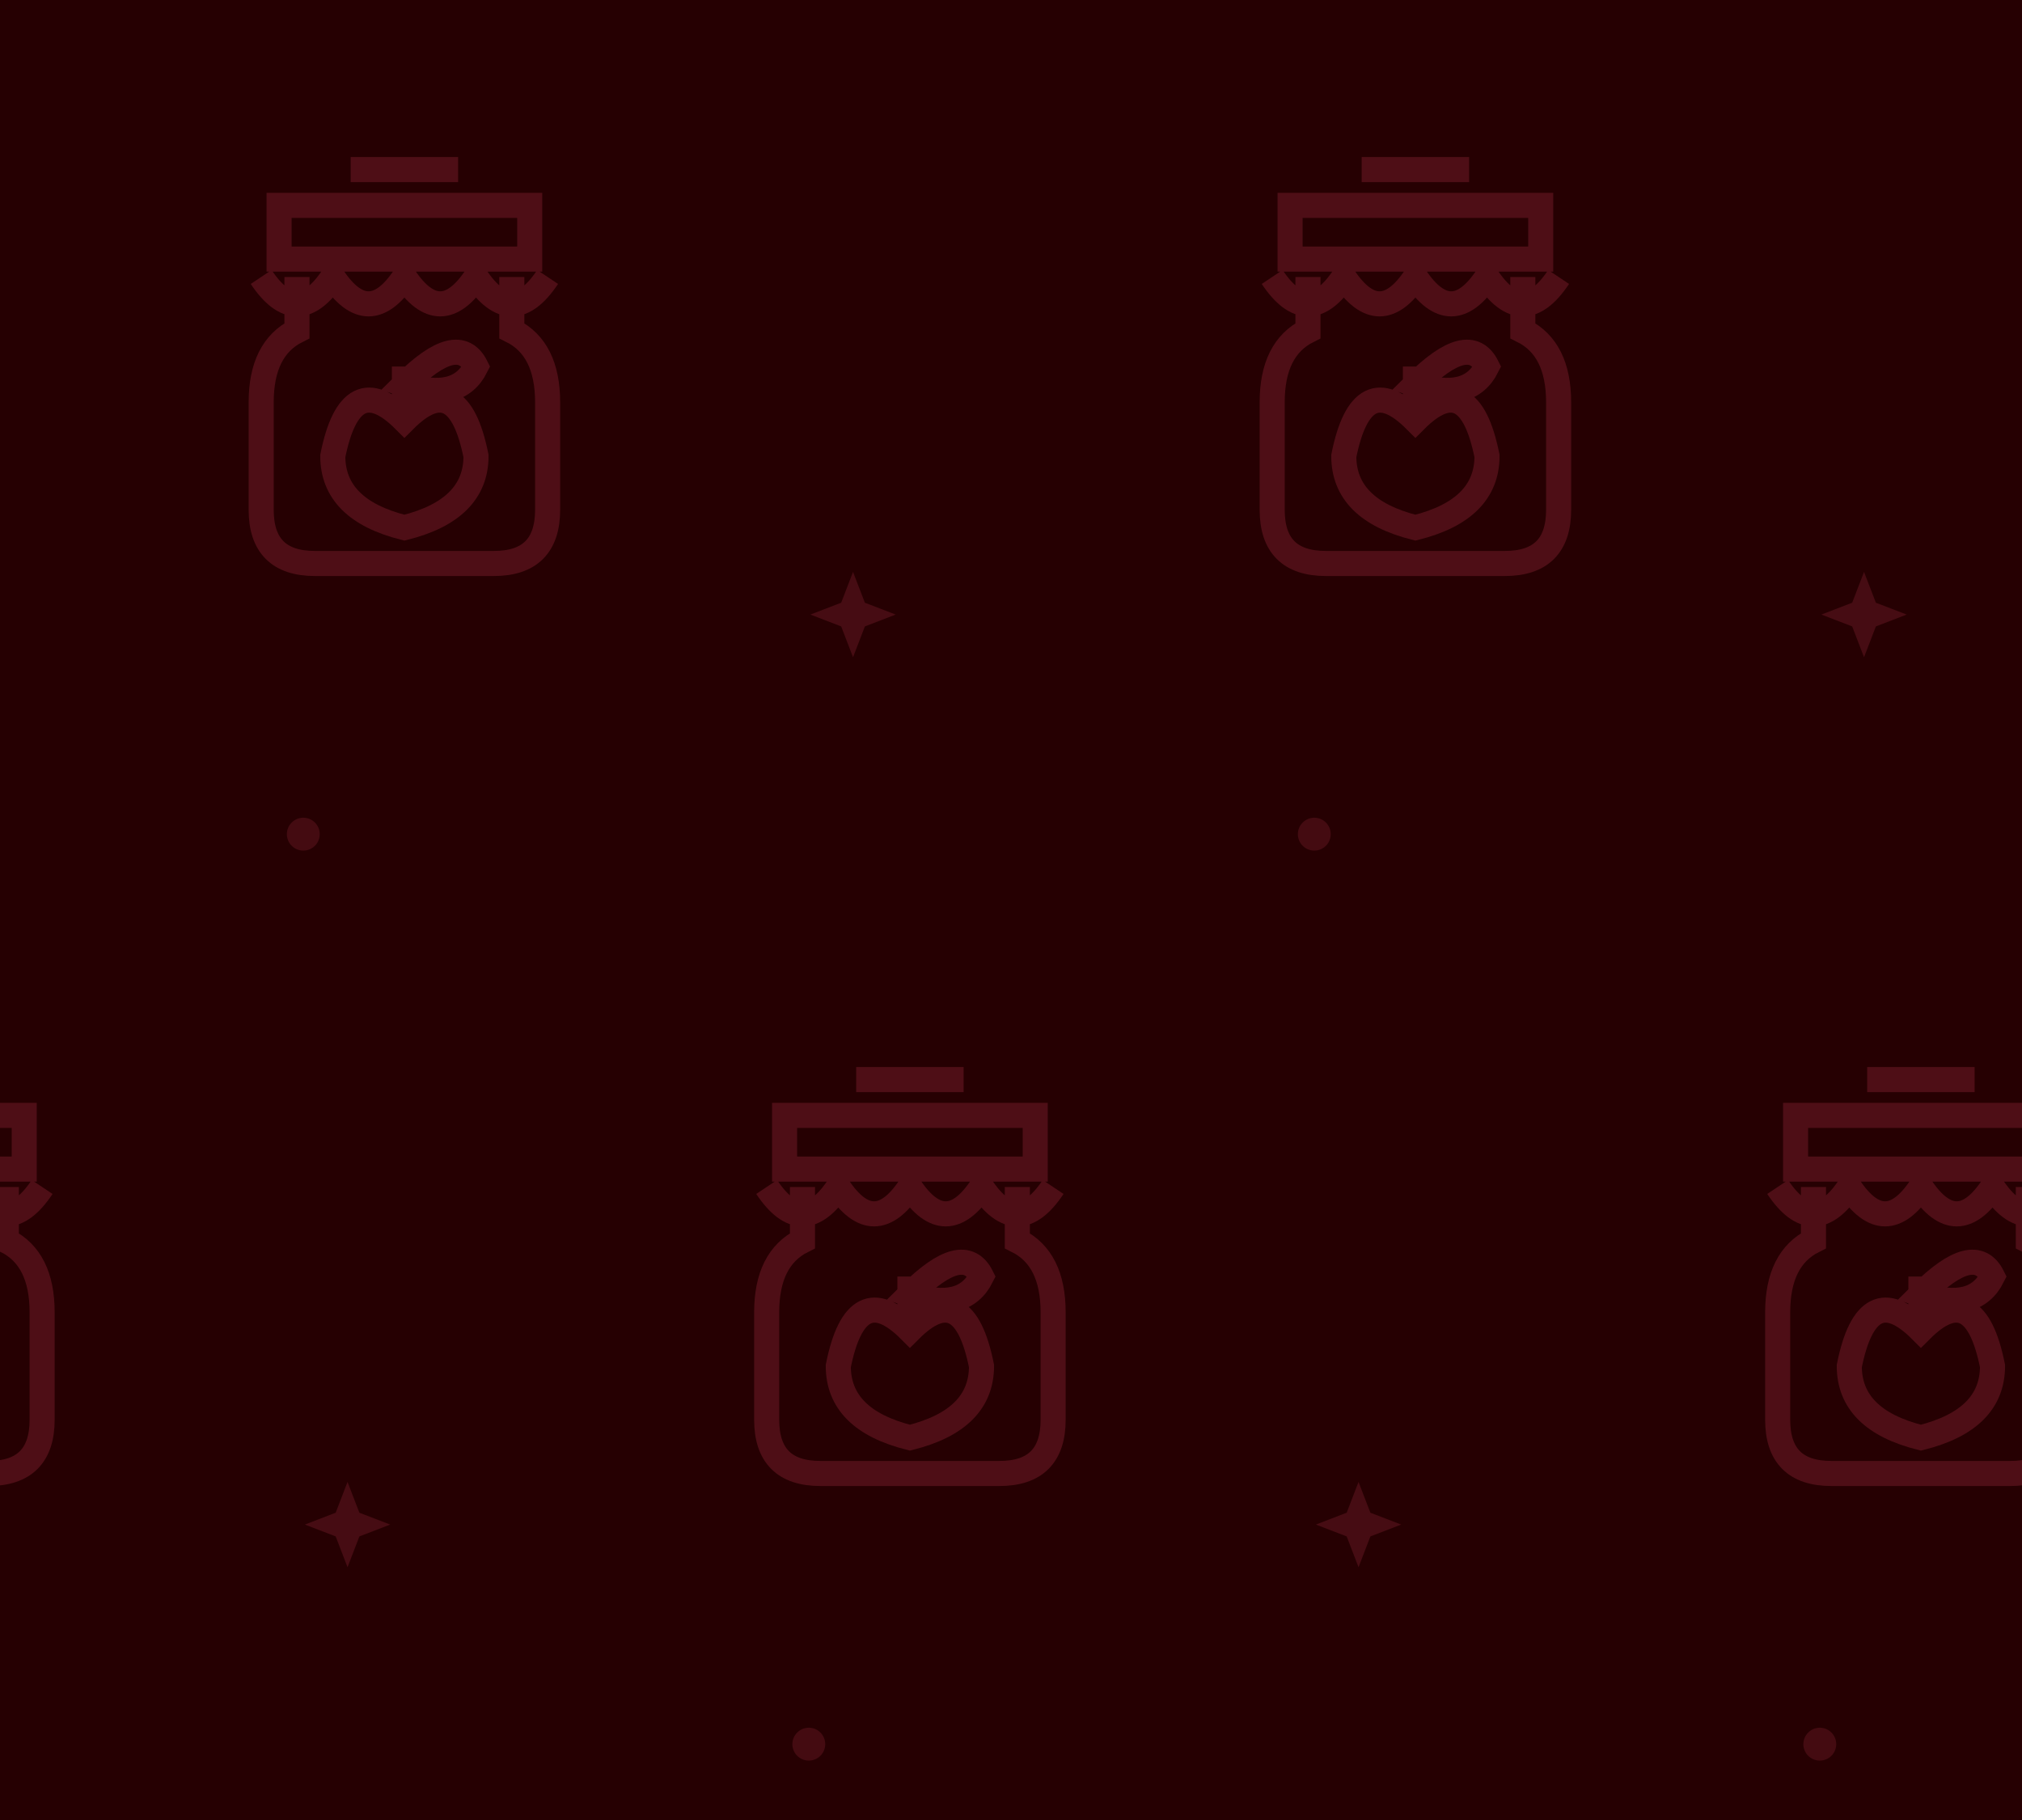
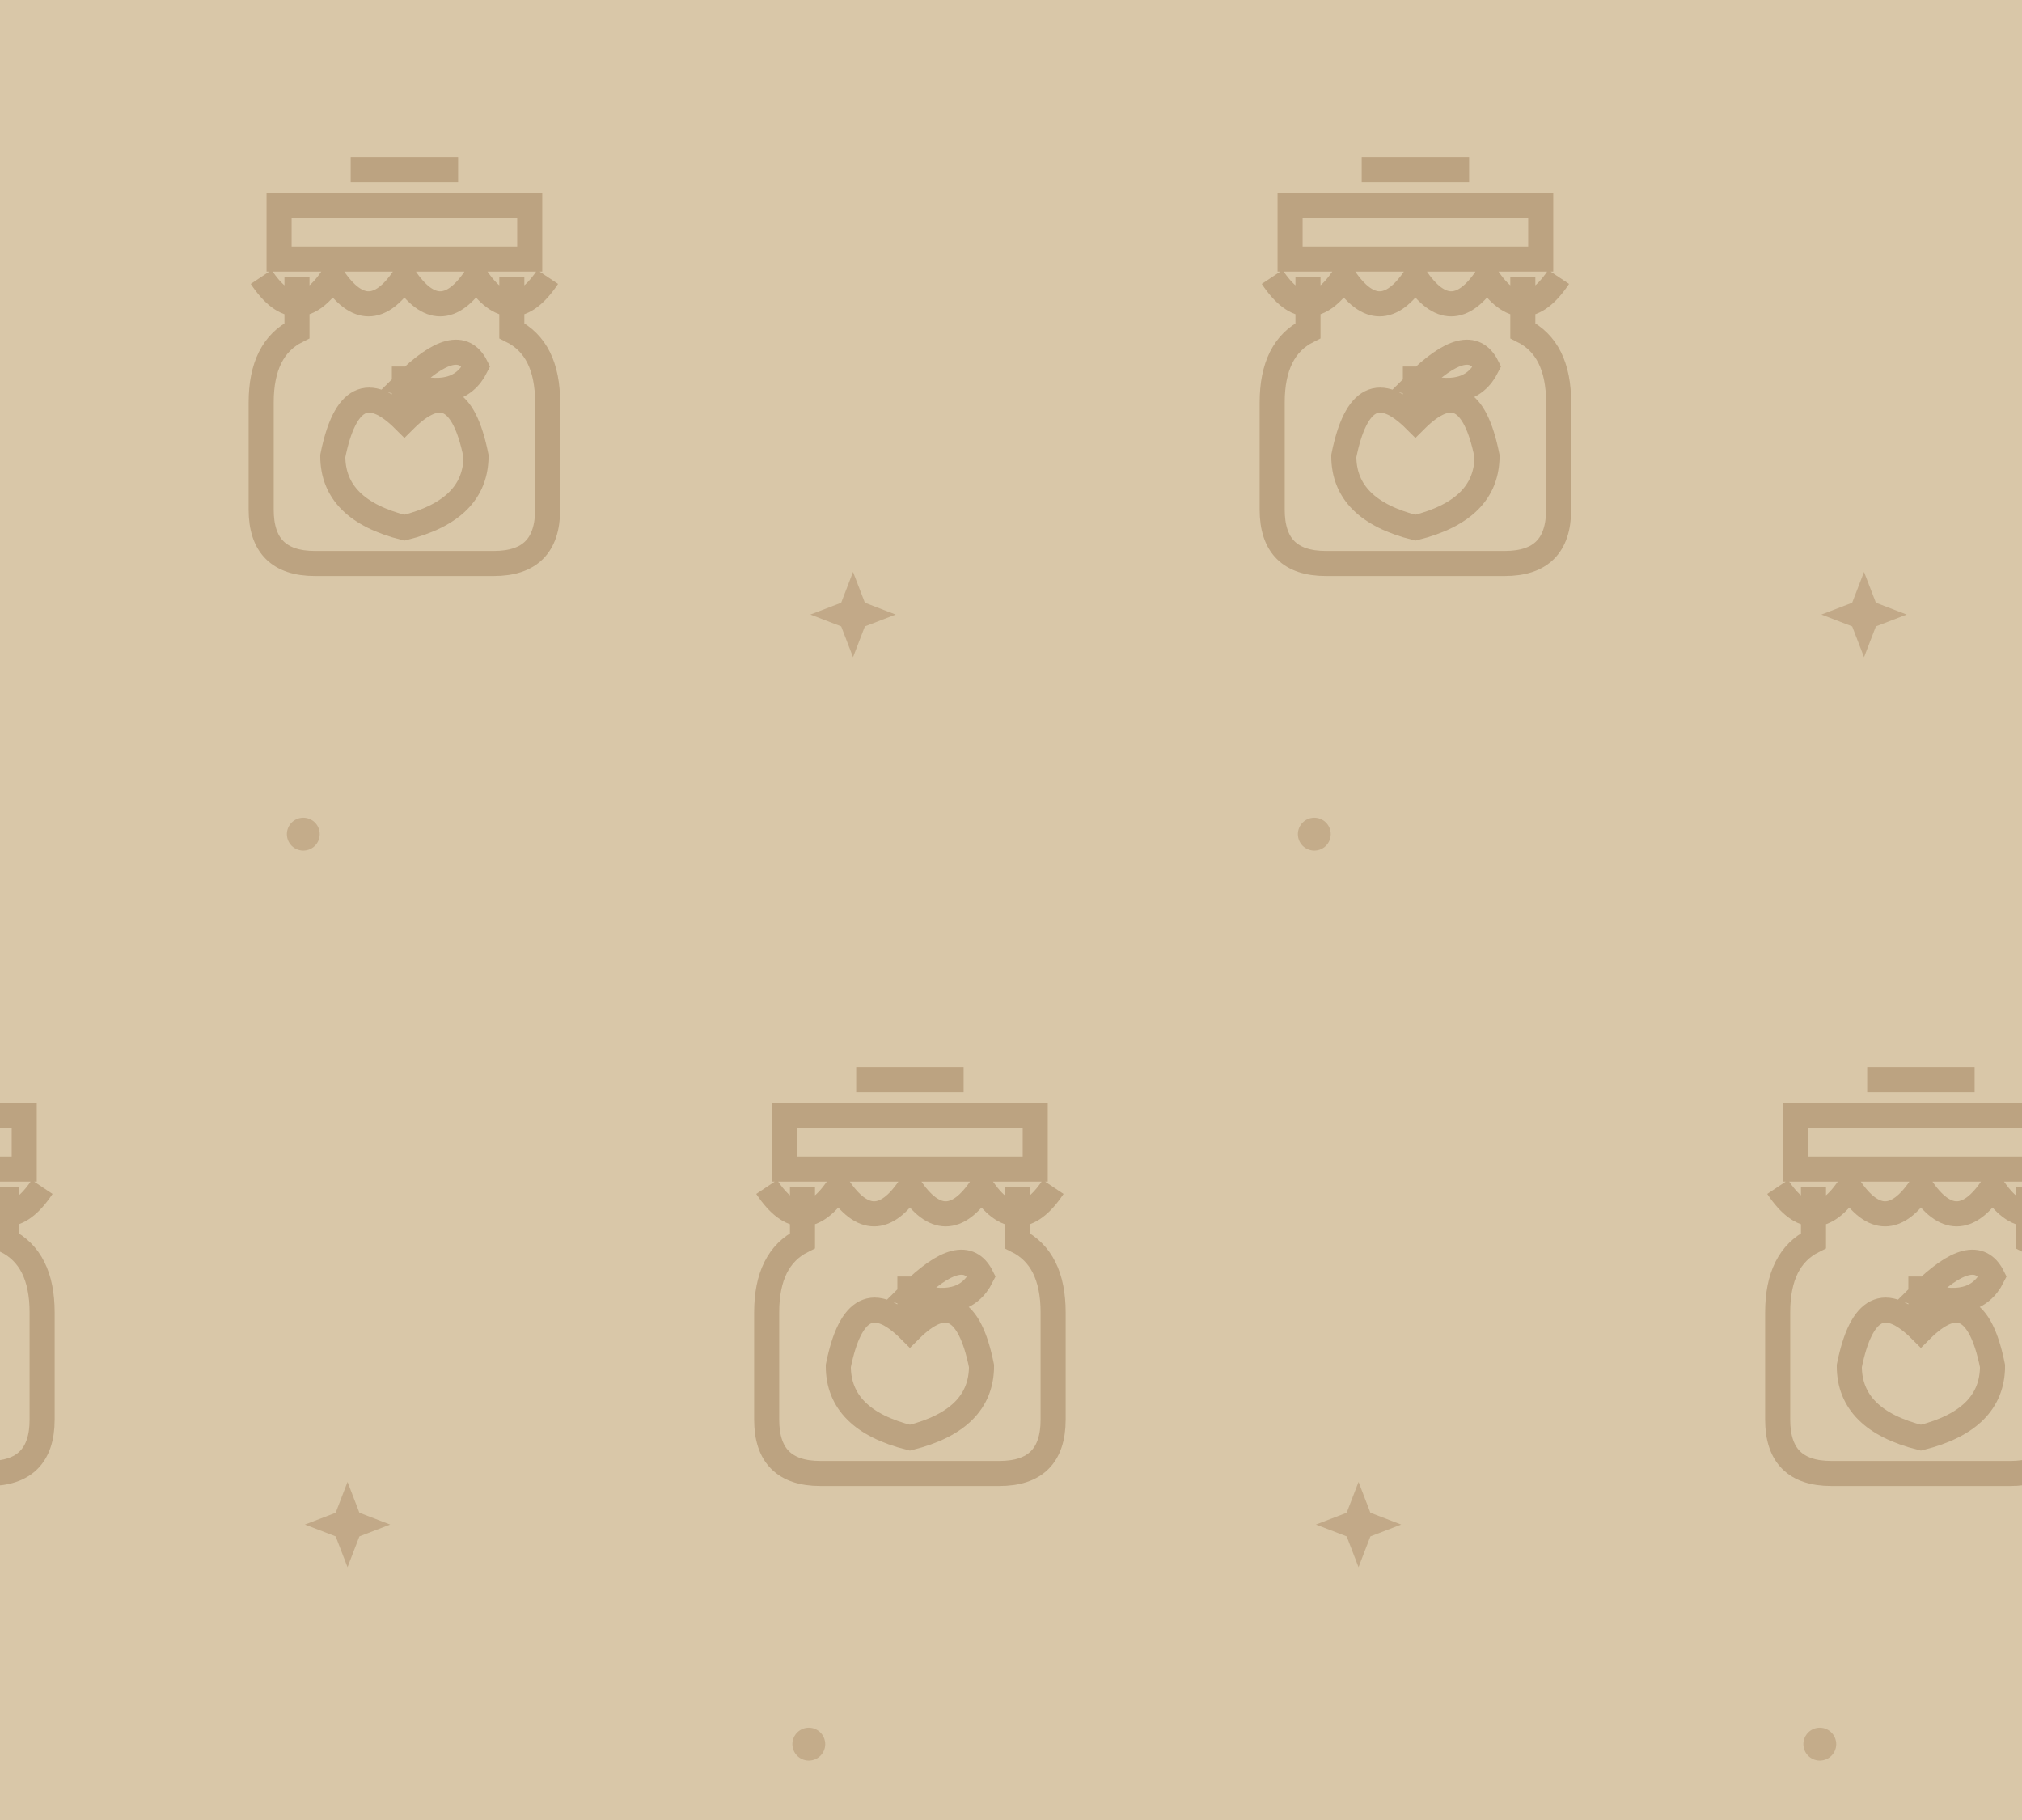
<svg xmlns="http://www.w3.org/2000/svg" width="160" height="144" viewBox="0 0 160 144">
-   <rect width="160" height="144" fill="#260002" />
+   <rect width="160" height="144" fill="#d9c7a8" />
  <defs>
    <symbol id="jar" viewBox="0 0 24 26">
      <g fill="none" stroke="currentColor" stroke-width="1.4">
        <path d="M5 4h14v3H5ZM6 8v3q-2 1-2 4v6q0 3 3 3h10q3 0 3-3v-6q0-3-2-4V8M4 8q2 3 4 0 2 3 4 0 2 3 4 0 2 3 4 0" />
        <path d="M9 2h6M8 18q1-5 4-2 3-3 4 2 0 3-4 4-4-1-4-4ZM12 16v-3m0 1q3-3 4-1-1 2-4 1Z" />
      </g>
    </symbol>
    <symbol id="spark" viewBox="0 0 24 26">
      <path d="m12 3 2.5 6.5L21 12l-6.5 2.5L12 21l-2.5-6.5L3 12l6.5-2.5Z" fill="currentColor" />
    </symbol>
  </defs>
-   <use href="#jar" x="-25" y="-63" width="34" height="40" color="#58121b" opacity=".8" />
-   <use href="#spark" x="23" y="-28" width="9" height="10" color="#58121b" opacity=".65" />
-   <circle cx="-16" cy="-6" r="1.3" fill="#58121b" opacity=".6" />
-   <use href="#jar" x="55" y="-63" width="34" height="40" color="#58121b" opacity=".8" />
-   <use href="#spark" x="103" y="-28" width="9" height="10" color="#58121b" opacity=".65" />
-   <circle cx="64" cy="-6" r="1.3" fill="#58121b" opacity=".6" />
-   <use href="#jar" x="135" y="-63" width="34" height="40" color="#58121b" opacity=".8" />
-   <use href="#spark" x="183" y="-28" width="9" height="10" color="#58121b" opacity=".65" />
-   <circle cx="144" cy="-6" r="1.3" fill="#58121b" opacity=".6" />
-   <use href="#jar" x="215" y="-63" width="34" height="40" color="#58121b" opacity=".8" />
-   <use href="#spark" x="263" y="-28" width="9" height="10" color="#58121b" opacity=".65" />
-   <circle cx="224" cy="-6" r="1.3" fill="#58121b" opacity=".6" />
-   <use href="#jar" x="-65" y="9" width="34" height="40" color="#58121b" opacity=".8" />
-   <use href="#spark" x="-17" y="44" width="9" height="10" color="#58121b" opacity=".65" />
-   <circle cx="-56" cy="66" r="1.3" fill="#58121b" opacity=".6" />
-   <use href="#jar" x="15" y="9" width="34" height="40" color="#58121b" opacity=".8" />
-   <use href="#spark" x="63" y="44" width="9" height="10" color="#58121b" opacity=".65" />
-   <circle cx="24" cy="66" r="1.3" fill="#58121b" opacity=".6" />
-   <use href="#jar" x="95" y="9" width="34" height="40" color="#58121b" opacity=".8" />
-   <use href="#spark" x="143" y="44" width="9" height="10" color="#58121b" opacity=".65" />
-   <circle cx="104" cy="66" r="1.3" fill="#58121b" opacity=".6" />
-   <use href="#jar" x="175" y="9" width="34" height="40" color="#58121b" opacity=".8" />
-   <use href="#spark" x="223" y="44" width="9" height="10" color="#58121b" opacity=".65" />
-   <circle cx="184" cy="66" r="1.3" fill="#58121b" opacity=".6" />
-   <use href="#jar" x="-25" y="81" width="34" height="40" color="#58121b" opacity=".8" />
-   <use href="#spark" x="23" y="116" width="9" height="10" color="#58121b" opacity=".65" />
-   <circle cx="-16" cy="138" r="1.3" fill="#58121b" opacity=".6" />
-   <use href="#jar" x="55" y="81" width="34" height="40" color="#58121b" opacity=".8" />
-   <use href="#spark" x="103" y="116" width="9" height="10" color="#58121b" opacity=".65" />
-   <circle cx="64" cy="138" r="1.3" fill="#58121b" opacity=".6" />
-   <use href="#jar" x="135" y="81" width="34" height="40" color="#58121b" opacity=".8" />
-   <use href="#spark" x="183" y="116" width="9" height="10" color="#58121b" opacity=".65" />
-   <circle cx="144" cy="138" r="1.3" fill="#58121b" opacity=".6" />
-   <use href="#jar" x="215" y="81" width="34" height="40" color="#58121b" opacity=".8" />
-   <use href="#spark" x="263" y="116" width="9" height="10" color="#58121b" opacity=".65" />
-   <circle cx="224" cy="138" r="1.3" fill="#58121b" opacity=".6" />
-   <use href="#jar" x="-65" y="153" width="34" height="40" color="#58121b" opacity=".8" />
-   <use href="#spark" x="-17" y="188" width="9" height="10" color="#58121b" opacity=".65" />
-   <circle cx="-56" cy="210" r="1.3" fill="#58121b" opacity=".6" />
-   <use href="#jar" x="15" y="153" width="34" height="40" color="#58121b" opacity=".8" />
-   <use href="#spark" x="63" y="188" width="9" height="10" color="#58121b" opacity=".65" />
-   <circle cx="24" cy="210" r="1.3" fill="#58121b" opacity=".6" />
-   <use href="#jar" x="95" y="153" width="34" height="40" color="#58121b" opacity=".8" />
-   <use href="#spark" x="143" y="188" width="9" height="10" color="#58121b" opacity=".65" />
-   <circle cx="104" cy="210" r="1.3" fill="#58121b" opacity=".6" />
-   <use href="#jar" x="175" y="153" width="34" height="40" color="#58121b" opacity=".8" />
-   <use href="#spark" x="223" y="188" width="9" height="10" color="#58121b" opacity=".65" />
-   <circle cx="184" cy="210" r="1.3" fill="#58121b" opacity=".6" />
+   <use href="#jar" x="-25" y="-63" width="34" height="40" color="#b59a77" opacity=".8" />
+   <use href="#spark" x="23" y="-28" width="9" height="10" color="#b59a77" opacity=".65" />
+   <circle cx="-16" cy="-6" r="1.3" fill="#b59a77" opacity=".6" />
+   <use href="#jar" x="55" y="-63" width="34" height="40" color="#b59a77" opacity=".8" />
+   <use href="#spark" x="103" y="-28" width="9" height="10" color="#b59a77" opacity=".65" />
+   <circle cx="64" cy="-6" r="1.3" fill="#b59a77" opacity=".6" />
+   <use href="#jar" x="135" y="-63" width="34" height="40" color="#b59a77" opacity=".8" />
+   <use href="#spark" x="183" y="-28" width="9" height="10" color="#b59a77" opacity=".65" />
+   <circle cx="144" cy="-6" r="1.3" fill="#b59a77" opacity=".6" />
+   <use href="#jar" x="215" y="-63" width="34" height="40" color="#b59a77" opacity=".8" />
+   <use href="#spark" x="263" y="-28" width="9" height="10" color="#b59a77" opacity=".65" />
+   <circle cx="224" cy="-6" r="1.3" fill="#b59a77" opacity=".6" />
+   <use href="#jar" x="-65" y="9" width="34" height="40" color="#b59a77" opacity=".8" />
+   <use href="#spark" x="-17" y="44" width="9" height="10" color="#b59a77" opacity=".65" />
+   <circle cx="-56" cy="66" r="1.3" fill="#b59a77" opacity=".6" />
+   <use href="#jar" x="15" y="9" width="34" height="40" color="#b59a77" opacity=".8" />
+   <use href="#spark" x="63" y="44" width="9" height="10" color="#b59a77" opacity=".65" />
+   <circle cx="24" cy="66" r="1.3" fill="#b59a77" opacity=".6" />
+   <use href="#jar" x="95" y="9" width="34" height="40" color="#b59a77" opacity=".8" />
+   <use href="#spark" x="143" y="44" width="9" height="10" color="#b59a77" opacity=".65" />
+   <circle cx="104" cy="66" r="1.3" fill="#b59a77" opacity=".6" />
+   <use href="#jar" x="175" y="9" width="34" height="40" color="#b59a77" opacity=".8" />
+   <use href="#spark" x="223" y="44" width="9" height="10" color="#b59a77" opacity=".65" />
+   <circle cx="184" cy="66" r="1.3" fill="#b59a77" opacity=".6" />
+   <use href="#jar" x="-25" y="81" width="34" height="40" color="#b59a77" opacity=".8" />
+   <use href="#spark" x="23" y="116" width="9" height="10" color="#b59a77" opacity=".65" />
+   <circle cx="-16" cy="138" r="1.3" fill="#b59a77" opacity=".6" />
+   <use href="#jar" x="55" y="81" width="34" height="40" color="#b59a77" opacity=".8" />
+   <use href="#spark" x="103" y="116" width="9" height="10" color="#b59a77" opacity=".65" />
+   <circle cx="64" cy="138" r="1.3" fill="#b59a77" opacity=".6" />
+   <use href="#jar" x="135" y="81" width="34" height="40" color="#b59a77" opacity=".8" />
+   <use href="#spark" x="183" y="116" width="9" height="10" color="#b59a77" opacity=".65" />
+   <circle cx="144" cy="138" r="1.3" fill="#b59a77" opacity=".6" />
+   <use href="#jar" x="215" y="81" width="34" height="40" color="#b59a77" opacity=".8" />
+   <use href="#spark" x="263" y="116" width="9" height="10" color="#b59a77" opacity=".65" />
+   <circle cx="224" cy="138" r="1.3" fill="#b59a77" opacity=".6" />
+   <use href="#jar" x="-65" y="153" width="34" height="40" color="#b59a77" opacity=".8" />
+   <use href="#spark" x="-17" y="188" width="9" height="10" color="#b59a77" opacity=".65" />
+   <circle cx="-56" cy="210" r="1.3" fill="#b59a77" opacity=".6" />
+   <use href="#jar" x="15" y="153" width="34" height="40" color="#b59a77" opacity=".8" />
+   <use href="#spark" x="63" y="188" width="9" height="10" color="#b59a77" opacity=".65" />
+   <circle cx="24" cy="210" r="1.3" fill="#b59a77" opacity=".6" />
+   <use href="#jar" x="95" y="153" width="34" height="40" color="#b59a77" opacity=".8" />
+   <use href="#spark" x="143" y="188" width="9" height="10" color="#b59a77" opacity=".65" />
+   <circle cx="104" cy="210" r="1.3" fill="#b59a77" opacity=".6" />
+   <use href="#jar" x="175" y="153" width="34" height="40" color="#b59a77" opacity=".8" />
+   <use href="#spark" x="223" y="188" width="9" height="10" color="#b59a77" opacity=".65" />
+   <circle cx="184" cy="210" r="1.3" fill="#b59a77" opacity=".6" />
</svg>
